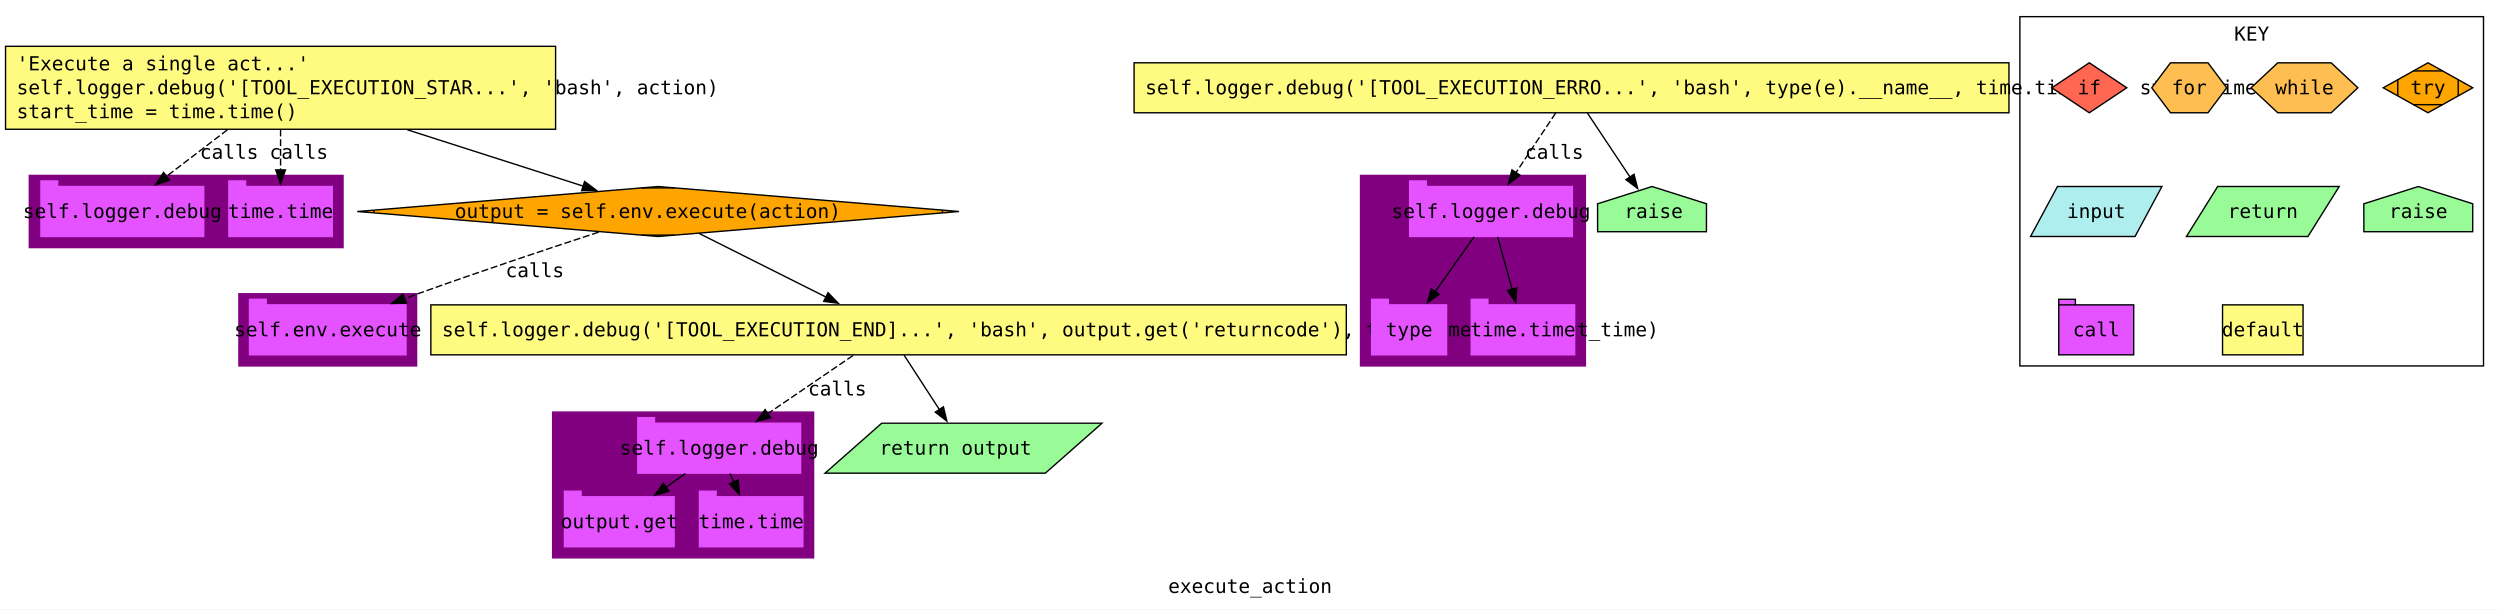
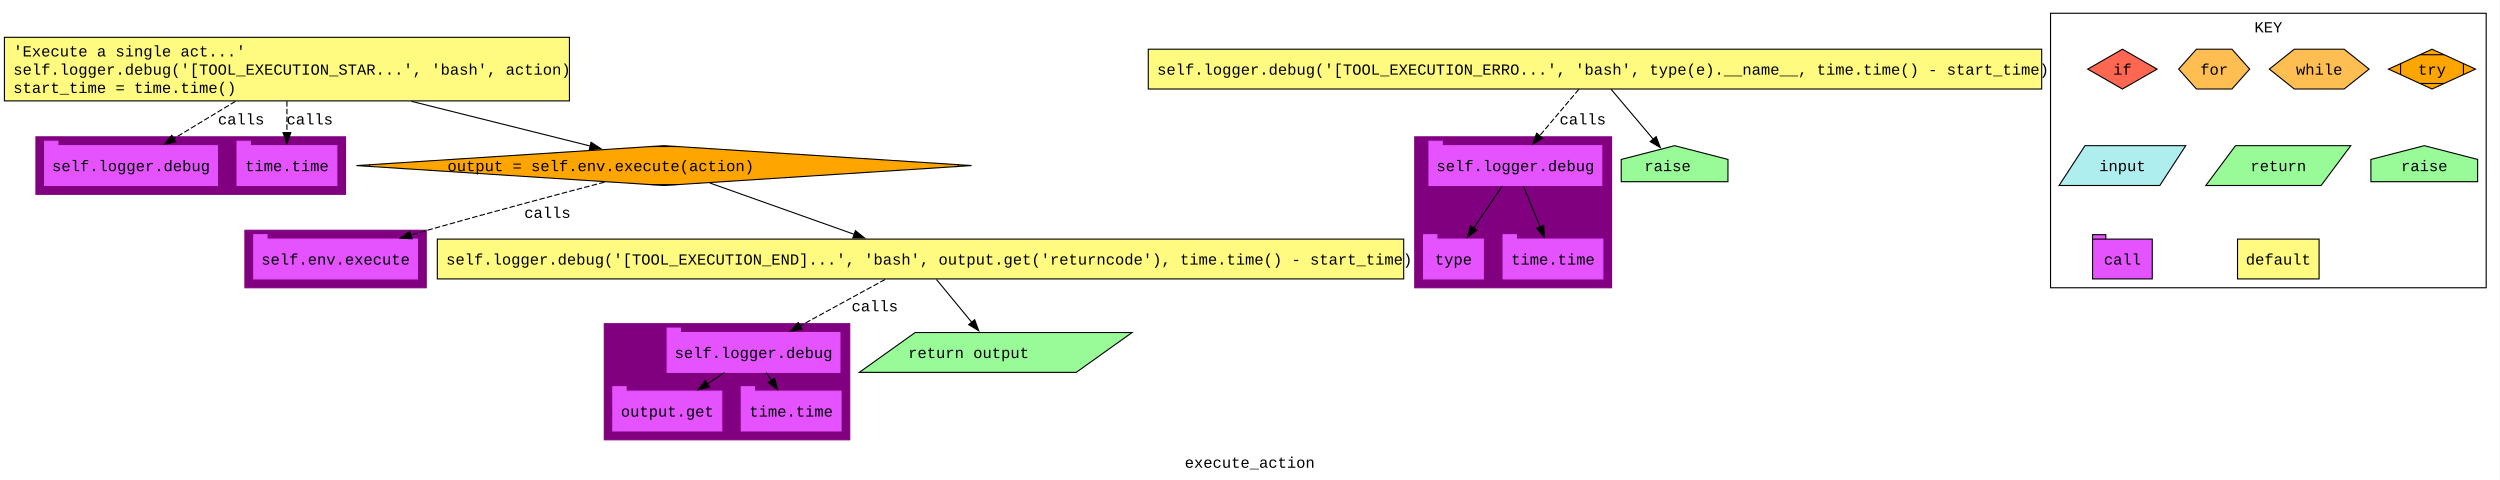
- <svg xmlns="http://www.w3.org/2000/svg" width="1801pt" height="439pt" viewBox="0.00 0.00 1801.00 439.00">
-   <g id="graph0" class="graph" transform="scale(1 1) rotate(0) translate(4 435.12)">
-     <polygon fill="white" stroke="none" points="-4,4 -4,-435.12 1797.12,-435.12 1797.12,4 -4,4" />
-     <text xml:space="preserve" text-anchor="middle" x="896.56" y="-7.95" font-family="DejaVu Sans Mono" font-size="14.00">execute_action</text>
+ <svg xmlns="http://www.w3.org/2000/svg" width="2261pt" height="434pt" viewBox="0.00 0.00 2261.00 434.00">
+   <g id="graph0" class="graph" transform="scale(1 1) rotate(0) translate(4 430.25)">
+     <polygon fill="white" stroke="none" points="-4,4 -4,-430.25 2256.5,-430.25 2256.5,4 -4,4" />
+     <text xml:space="preserve" text-anchor="middle" x="1126.25" y="-7.2" font-family="Courier New" font-size="14.00">execute_action</text>
    <g id="clust1" class="cluster">
-       <polygon fill="purple" stroke="purple" points="17.12,-256.75 17.12,-308.75 243.12,-308.75 243.12,-256.75 17.12,-256.75" />
+       <polygon fill="purple" stroke="purple" points="28.5,-254.5 28.5,-306.5 308.5,-306.5 308.5,-254.5 28.5,-254.5" />
    </g>
    <g id="clust2" class="cluster">
-       <polygon fill="purple" stroke="purple" points="976.12,-171.5 976.12,-308.75 1138.12,-308.75 1138.12,-171.5 976.12,-171.5" />
+       <polygon fill="purple" stroke="purple" points="1275.5,-170 1275.5,-306.5 1453.5,-306.5 1453.5,-170 1275.5,-170" />
    </g>
    <g id="clust3" class="cluster">
-       <polygon fill="purple" stroke="purple" points="168.12,-171.5 168.12,-223.5 296.12,-223.5 296.12,-171.5 168.12,-171.5" />
+       <polygon fill="purple" stroke="purple" points="217.5,-170 217.5,-222 381.5,-222 381.5,-170 217.5,-170" />
    </g>
    <g id="clust4" class="cluster">
-       <polygon fill="purple" stroke="purple" points="394.12,-33.25 394.12,-138.25 582.12,-138.25 582.12,-33.25 394.12,-33.25" />
+       <polygon fill="purple" stroke="purple" points="542.5,-32.5 542.5,-137.5 764.5,-137.5 764.5,-32.5 542.5,-32.5" />
    </g>
    <g id="clust5" class="cluster">
-       <polygon fill="none" stroke="black" points="1451.12,-171.5 1451.12,-423.12 1785.12,-423.12 1785.12,-171.5 1451.12,-171.5" />
-       <text xml:space="preserve" text-anchor="middle" x="1618.12" y="-405.82" font-family="DejaVu Sans Mono" font-size="14.00">KEY</text>
+       <polygon fill="none" stroke="black" points="1850.5,-170 1850.5,-418.25 2244.5,-418.25 2244.5,-170 1850.5,-170" />
+       <text xml:space="preserve" text-anchor="middle" x="2047.5" y="-400.95" font-family="Courier New" font-size="14.00">KEY</text>
    </g>
    <g id="node1" class="node">
-       <polygon fill="#fffb81" stroke="black" points="396.25,-401.75 0,-401.75 0,-342 396.25,-342 396.25,-401.75" />
-       <text xml:space="preserve" text-anchor="start" x="8" y="-384.45" font-family="DejaVu Sans Mono" font-size="14.00">'Execute a single act...'</text>
-       <text xml:space="preserve" text-anchor="start" x="8" y="-367.2" font-family="DejaVu Sans Mono" font-size="14.00">self.logger.debug('[TOOL_EXECUTION_STAR...', 'bash', action)</text>
-       <text xml:space="preserve" text-anchor="start" x="8" y="-349.95" font-family="DejaVu Sans Mono" font-size="14.00">start_time = time.time()</text>
+       <polygon fill="#fffb81" stroke="black" points="511,-396.5 0,-396.5 0,-339 511,-339 511,-396.5" />
+       <text xml:space="preserve" text-anchor="start" x="8" y="-379.2" font-family="Courier New" font-size="14.00">'Execute a single act...'</text>
+       <text xml:space="preserve" text-anchor="start" x="8" y="-362.7" font-family="Courier New" font-size="14.00">self.logger.debug('[TOOL_EXECUTION_STAR...', 'bash', action)</text>
+       <text xml:space="preserve" text-anchor="start" x="8" y="-346.2" font-family="Courier New" font-size="14.00">start_time = time.time()</text>
    </g>
    <g id="node2" class="node">
-       <polygon fill="#e552ff" stroke="#e552ff" points="142.75,-300.75 37.5,-300.75 37.5,-304.75 25.5,-304.75 25.5,-264.75 142.75,-264.75 142.75,-300.75" />
-       <polyline fill="none" stroke="#e552ff" points="25.5,-300.75 37.5,-300.75" />
-       <text xml:space="preserve" text-anchor="middle" x="84.12" y="-278.07" font-family="DejaVu Sans Mono" font-size="14.00">self.logger.debug</text>
+       <polygon fill="#e552ff" stroke="#e552ff" points="192.62,-298.5 48.38,-298.5 48.38,-302.5 36.38,-302.5 36.38,-262.5 192.62,-262.5 192.62,-298.5" />
+       <polyline fill="none" stroke="#e552ff" points="36.38,-298.5 48.38,-298.5" />
+       <text xml:space="preserve" text-anchor="middle" x="114.5" y="-275.45" font-family="Courier New" font-size="14.00">self.logger.debug</text>
    </g>
    <g id="edge1" class="edge">
-       <path fill="none" stroke="black" stroke-dasharray="5,2" d="M159.85,-341.62C145.55,-330.7 129.49,-318.42 115.85,-308" />
-       <polygon fill="black" stroke="black" points="118.12,-305.32 108.05,-302.03 113.87,-310.89 118.12,-305.32" />
-       <text xml:space="preserve" text-anchor="middle" x="161.08" y="-320.7" font-family="DejaVu Sans Mono" font-size="14.00">calls</text>
+       <path fill="none" stroke="black" stroke-dasharray="5,2" d="M208.94,-338.6C190.84,-327.65 170.34,-315.26 153.08,-304.83" />
+       <polygon fill="black" stroke="black" points="155,-301.9 144.63,-299.72 151.38,-307.89 155,-301.9" />
+       <text xml:space="preserve" text-anchor="middle" x="214.07" y="-317.7" font-family="Courier New" font-size="14.00">calls</text>
    </g>
    <g id="node3" class="node">
-       <polygon fill="#e552ff" stroke="#e552ff" points="235.38,-300.75 172.88,-300.75 172.88,-304.75 160.88,-304.75 160.88,-264.75 235.38,-264.75 235.38,-300.75" />
-       <polyline fill="none" stroke="#e552ff" points="160.88,-300.75 172.88,-300.75" />
-       <text xml:space="preserve" text-anchor="middle" x="198.12" y="-278.07" font-family="DejaVu Sans Mono" font-size="14.00">time.time</text>
+       <polygon fill="#e552ff" stroke="#e552ff" points="300.62,-298.5 222.38,-298.5 222.38,-302.5 210.38,-302.5 210.38,-262.5 300.62,-262.5 300.62,-298.5" />
+       <polyline fill="none" stroke="#e552ff" points="210.38,-298.5 222.38,-298.5" />
+       <text xml:space="preserve" text-anchor="middle" x="255.5" y="-275.45" font-family="Courier New" font-size="14.00">time.time</text>
    </g>
    <g id="edge2" class="edge">
-       <path fill="none" stroke="black" stroke-dasharray="5,2" d="M198.12,-341.86C198.12,-332.4 198.12,-321.89 198.12,-312.45" />
-       <polygon fill="black" stroke="black" points="201.63,-312.72 198.13,-302.72 194.63,-312.72 201.63,-312.72" />
-       <text xml:space="preserve" text-anchor="middle" x="211.25" y="-320.7" font-family="DejaVu Sans Mono" font-size="14.00">calls</text>
+       <path fill="none" stroke="black" stroke-dasharray="5,2" d="M255.5,-338.84C255.5,-329.65 255.5,-319.43 255.5,-310.19" />
+       <polygon fill="black" stroke="black" points="259,-310.29 255.5,-300.29 252,-310.29 259,-310.29" />
+       <text xml:space="preserve" text-anchor="middle" x="276.12" y="-317.7" font-family="Courier New" font-size="14.00">calls</text>
    </g>
    <g id="node4" class="node">
-       <polygon fill="orange" stroke="black" points="470.12,-300.75 253.36,-282.75 470.12,-264.75 686.89,-282.75 470.12,-300.75" />
-       <polyline fill="none" stroke="black" points="265.32,-283.74 265.32,-281.76" />
-       <polyline fill="none" stroke="black" points="458.17,-265.74 482.08,-265.74" />
-       <polyline fill="none" stroke="black" points="674.93,-281.76 674.93,-283.74" />
-       <polyline fill="none" stroke="black" points="482.08,-299.76 458.17,-299.76" />
-       <text xml:space="preserve" text-anchor="start" x="323.62" y="-278.07" font-family="DejaVu Sans Mono" font-size="14.00">output = self.env.execute(action)</text>
+       <polygon fill="orange" stroke="black" points="596.5,-298.5 318.32,-280.5 596.5,-262.5 874.68,-280.5 596.5,-298.5" />
+       <polyline fill="none" stroke="black" points="330.29,-281.27 330.29,-279.73" />
+       <polyline fill="none" stroke="black" points="584.53,-263.27 608.47,-263.27" />
+       <polyline fill="none" stroke="black" points="862.71,-279.73 862.71,-281.27" />
+       <polyline fill="none" stroke="black" points="608.47,-297.73 584.53,-297.73" />
+       <text xml:space="preserve" text-anchor="start" x="400.68" y="-275.45" font-family="Courier New" font-size="14.00">output = self.env.execute(action)</text>
    </g>
    <g id="edge13" class="edge">
-       <path fill="none" stroke="black" d="M289.45,-341.62C331.55,-328.14 380.08,-312.59 416.23,-301.01" />
-       <polygon fill="black" stroke="black" points="417.13,-304.4 425.59,-298.02 415,-297.73 417.13,-304.4" />
+       <path fill="none" stroke="black" d="M368.1,-338.6C421.69,-325.2 483.93,-309.64 529.9,-298.15" />
+       <polygon fill="black" stroke="black" points="530.6,-301.58 539.45,-295.76 528.9,-294.79 530.6,-301.58" />
    </g>
    <g id="node10" class="node">
-       <polygon fill="#e552ff" stroke="#e552ff" points="288.5,-215.5 187.75,-215.5 187.75,-219.5 175.75,-219.5 175.75,-179.5 288.5,-179.5 288.5,-215.5" />
-       <polyline fill="none" stroke="#e552ff" points="175.75,-215.5 187.75,-215.5" />
-       <text xml:space="preserve" text-anchor="middle" x="232.12" y="-192.82" font-family="DejaVu Sans Mono" font-size="14.00">self.env.execute</text>
+       <polygon fill="#e552ff" stroke="#e552ff" points="373.5,-214 237.5,-214 237.5,-218 225.5,-218 225.5,-178 373.5,-178 373.5,-214" />
+       <polyline fill="none" stroke="#e552ff" points="225.5,-214 237.5,-214" />
+       <text xml:space="preserve" text-anchor="middle" x="299.5" y="-190.95" font-family="Courier New" font-size="14.00">self.env.execute</text>
    </g>
    <g id="edge7" class="edge">
-       <path fill="none" stroke="black" stroke-dasharray="5,2" d="M427.29,-267.89C392.18,-256.39 341.25,-239.41 297.12,-223.5 293.93,-222.35 290.65,-221.15 287.35,-219.92" />
-       <polygon fill="black" stroke="black" points="288.8,-216.73 278.21,-216.5 286.34,-223.28 288.8,-216.73" />
-       <text xml:space="preserve" text-anchor="middle" x="381.28" y="-235.45" font-family="DejaVu Sans Mono" font-size="14.00">calls</text>
+       <path fill="none" stroke="black" stroke-dasharray="5,2" d="M542.73,-265.53C499.38,-254.15 436.89,-237.49 382.5,-222 377.65,-220.62 372.64,-219.17 367.61,-217.69" />
+       <polygon fill="black" stroke="black" points="368.62,-214.34 358.04,-214.87 366.64,-221.06 368.62,-214.34" />
+       <text xml:space="preserve" text-anchor="middle" x="491.12" y="-233.2" font-family="Courier New" font-size="14.00">calls</text>
    </g>
    <g id="node11" class="node">
-       <polygon fill="#fffb81" stroke="black" points="965.88,-215.5 306.38,-215.5 306.38,-179.5 965.88,-179.5 965.88,-215.5" />
-       <text xml:space="preserve" text-anchor="start" x="314.38" y="-192.82" font-family="DejaVu Sans Mono" font-size="14.00">self.logger.debug('[TOOL_EXECUTION_END]...', 'bash', output.get('returncode'), time.time() - start_time)</text>
+       <polygon fill="#fffb81" stroke="black" points="1265.5,-214 391.5,-214 391.5,-178 1265.5,-178 1265.5,-214" />
+       <text xml:space="preserve" text-anchor="start" x="399.5" y="-190.95" font-family="Courier New" font-size="14.00">self.logger.debug('[TOOL_EXECUTION_END]...', 'bash', output.get('returncode'), time.time() - start_time)</text>
    </g>
    <g id="edge12" class="edge">
-       <path fill="none" stroke="black" d="M499.8,-266.87C525.13,-254.16 561.96,-235.69 590.95,-221.15" />
-       <polygon fill="black" stroke="black" points="592.52,-224.28 599.89,-216.67 589.38,-218.03 592.52,-224.28" />
+       <path fill="none" stroke="black" d="M637.98,-264.75C674.35,-251.82 727.67,-232.86 768.66,-218.28" />
+       <polygon fill="black" stroke="black" points="769.66,-221.64 777.91,-214.99 767.31,-215.04 769.66,-221.64" />
    </g>
    <g id="node5" class="node">
-       <polygon fill="#fffb81" stroke="black" points="1443.25,-389.88 813,-389.88 813,-353.88 1443.25,-353.88 1443.25,-389.88" />
-       <text xml:space="preserve" text-anchor="start" x="821" y="-367.2" font-family="DejaVu Sans Mono" font-size="14.00">self.logger.debug('[TOOL_EXECUTION_ERRO...', 'bash', type(e).__name__, time.time() - start_time)</text>
+       <polygon fill="#fffb81" stroke="black" points="1842.5,-385.75 1034.5,-385.75 1034.5,-349.75 1842.5,-349.75 1842.5,-385.75" />
+       <text xml:space="preserve" text-anchor="start" x="1042.5" y="-362.7" font-family="Courier New" font-size="14.00">self.logger.debug('[TOOL_EXECUTION_ERRO...', 'bash', type(e).__name__, time.time() - start_time)</text>
    </g>
    <g id="node6" class="node">
-       <polygon fill="#e552ff" stroke="#e552ff" points="1128.75,-300.75 1023.5,-300.75 1023.5,-304.75 1011.5,-304.75 1011.5,-264.75 1128.75,-264.75 1128.75,-300.75" />
-       <polyline fill="none" stroke="#e552ff" points="1011.5,-300.75 1023.5,-300.75" />
-       <text xml:space="preserve" text-anchor="middle" x="1070.12" y="-278.07" font-family="DejaVu Sans Mono" font-size="14.00">self.logger.debug</text>
+       <polygon fill="#e552ff" stroke="#e552ff" points="1444.62,-298.5 1300.38,-298.5 1300.38,-302.5 1288.38,-302.5 1288.38,-262.5 1444.62,-262.5 1444.62,-298.5" />
+       <polyline fill="none" stroke="#e552ff" points="1288.38,-298.5 1300.38,-298.5" />
+       <text xml:space="preserve" text-anchor="middle" x="1366.5" y="-275.45" font-family="Courier New" font-size="14.00">self.logger.debug</text>
    </g>
    <g id="edge3" class="edge">
-       <path fill="none" stroke="black" stroke-dasharray="5,2" d="M1116.67,-353.66C1108.46,-341.33 1097.25,-324.49 1087.89,-310.43" />
-       <polygon fill="black" stroke="black" points="1091.05,-308.87 1082.6,-302.49 1085.23,-312.75 1091.05,-308.87" />
-       <text xml:space="preserve" text-anchor="middle" x="1115.72" y="-320.7" font-family="DejaVu Sans Mono" font-size="14.00">calls</text>
+       <path fill="none" stroke="black" stroke-dasharray="5,2" d="M1423.93,-349.5C1413.68,-337.37 1399.79,-320.92 1388.24,-307.24" />
+       <polygon fill="black" stroke="black" points="1391.15,-305.26 1382.03,-299.88 1385.8,-309.78 1391.15,-305.26" />
+       <text xml:space="preserve" text-anchor="middle" x="1427.44" y="-317.7" font-family="Courier New" font-size="14.00">calls</text>
    </g>
    <g id="node9" class="node">
-       <polygon fill="#98fb98" stroke="black" points="1225.36,-288.31 1186.12,-300.75 1146.89,-288.31 1146.93,-268.19 1225.32,-268.19 1225.36,-288.31" />
-       <text xml:space="preserve" text-anchor="start" x="1166.16" y="-278.07" font-family="DejaVu Sans Mono" font-size="14.00">raise</text>
+       <polygon fill="#98fb98" stroke="black" points="1558.79,-286.06 1510.5,-298.5 1462.21,-286.06 1462.25,-265.94 1558.75,-265.94 1558.79,-286.06" />
+       <text xml:space="preserve" text-anchor="start" x="1483.12" y="-275.45" font-family="Courier New" font-size="14.00">raise</text>
    </g>
    <g id="edge6" class="edge">
-       <path fill="none" stroke="black" d="M1139.58,-353.66C1148.38,-340.45 1160.63,-322.05 1170.35,-307.44" />
-       <polygon fill="black" stroke="black" points="1173.14,-309.57 1175.77,-299.31 1167.31,-305.69 1173.14,-309.57" />
+       <path fill="none" stroke="black" d="M1453.07,-349.5C1464.06,-336.49 1479.24,-318.52 1491.23,-304.32" />
+       <polygon fill="black" stroke="black" points="1493.82,-306.68 1497.6,-296.78 1488.47,-302.16 1493.82,-306.68" />
    </g>
    <g id="node7" class="node">
-       <polygon fill="#e552ff" stroke="#e552ff" points="1038.12,-215.5 996.12,-215.5 996.12,-219.5 984.12,-219.5 984.12,-179.5 1038.12,-179.5 1038.12,-215.5" />
-       <polyline fill="none" stroke="#e552ff" points="984.12,-215.5 996.12,-215.5" />
-       <text xml:space="preserve" text-anchor="middle" x="1011.12" y="-192.82" font-family="DejaVu Sans Mono" font-size="14.00">type</text>
+       <polygon fill="#e552ff" stroke="#e552ff" points="1337.5,-214 1295.5,-214 1295.5,-218 1283.5,-218 1283.5,-178 1337.5,-178 1337.5,-214" />
+       <polyline fill="none" stroke="#e552ff" points="1283.5,-214 1295.5,-214" />
+       <text xml:space="preserve" text-anchor="middle" x="1310.5" y="-190.95" font-family="Courier New" font-size="14.00">type</text>
    </g>
    <g id="edge4" class="edge">
-       <path fill="none" stroke="black" d="M1057.9,-264.5C1049.83,-253.11 1039.1,-237.97 1029.95,-225.06" />
-       <polygon fill="black" stroke="black" points="1032.85,-223.1 1024.21,-216.96 1027.14,-227.14 1032.85,-223.1" />
+       <path fill="none" stroke="black" d="M1354.62,-262C1347.13,-250.96 1337.29,-236.46 1328.8,-223.96" />
+       <polygon fill="black" stroke="black" points="1331.72,-222.03 1323.21,-215.72 1325.93,-225.96 1331.72,-222.03" />
    </g>
    <g id="node8" class="node">
-       <polygon fill="#e552ff" stroke="#e552ff" points="1130.38,-215.5 1067.88,-215.5 1067.88,-219.5 1055.88,-219.5 1055.88,-179.5 1130.38,-179.5 1130.38,-215.5" />
-       <polyline fill="none" stroke="#e552ff" points="1055.88,-215.5 1067.88,-215.5" />
-       <text xml:space="preserve" text-anchor="middle" x="1093.12" y="-192.82" font-family="DejaVu Sans Mono" font-size="14.00">time.time</text>
+       <polygon fill="#e552ff" stroke="#e552ff" points="1445.62,-214 1367.38,-214 1367.38,-218 1355.38,-218 1355.38,-178 1445.62,-178 1445.62,-214" />
+       <polyline fill="none" stroke="#e552ff" points="1355.38,-214 1367.38,-214" />
+       <text xml:space="preserve" text-anchor="middle" x="1400.5" y="-190.95" font-family="Courier New" font-size="14.00">time.time</text>
    </g>
    <g id="edge5" class="edge">
-       <path fill="none" stroke="black" d="M1074.89,-264.5C1077.91,-253.56 1081.89,-239.15 1085.36,-226.59" />
-       <polygon fill="black" stroke="black" points="1088.67,-227.76 1087.96,-217.19 1081.93,-225.89 1088.67,-227.76" />
+       <path fill="none" stroke="black" d="M1373.71,-262C1378.13,-251.28 1383.88,-237.32 1388.93,-225.08" />
+       <polygon fill="black" stroke="black" points="1392.15,-226.45 1392.72,-215.87 1385.68,-223.78 1392.15,-226.45" />
    </g>
    <g id="node12" class="node">
-       <polygon fill="#e552ff" stroke="#e552ff" points="572.75,-130.25 467.5,-130.25 467.5,-134.25 455.5,-134.25 455.5,-94.25 572.75,-94.25 572.75,-130.25" />
-       <polyline fill="none" stroke="#e552ff" points="455.5,-130.25 467.5,-130.25" />
-       <text xml:space="preserve" text-anchor="middle" x="514.12" y="-107.58" font-family="DejaVu Sans Mono" font-size="14.00">self.logger.debug</text>
+       <polygon fill="#e552ff" stroke="#e552ff" points="755.62,-129.5 611.38,-129.5 611.38,-133.5 599.38,-133.5 599.38,-93.5 755.62,-93.5 755.62,-129.5" />
+       <polyline fill="none" stroke="#e552ff" points="599.38,-129.5 611.38,-129.5" />
+       <text xml:space="preserve" text-anchor="middle" x="677.5" y="-106.45" font-family="Courier New" font-size="14.00">self.logger.debug</text>
    </g>
    <g id="edge8" class="edge">
-       <path fill="none" stroke="black" stroke-dasharray="5,2" d="M610.55,-179.05C592.74,-166.89 568.76,-150.53 549.17,-137.16" />
-       <polygon fill="black" stroke="black" points="551.15,-134.28 540.92,-131.53 547.2,-140.06 551.15,-134.28" />
-       <text xml:space="preserve" text-anchor="middle" x="599.18" y="-150.2" font-family="DejaVu Sans Mono" font-size="14.00">calls</text>
+       <path fill="none" stroke="black" stroke-dasharray="5,2" d="M796.48,-177.5C774.05,-165.25 743.87,-148.76 719.52,-135.46" />
+       <polygon fill="black" stroke="black" points="721.26,-132.42 710.81,-130.7 717.9,-138.56 721.26,-132.42" />
+       <text xml:space="preserve" text-anchor="middle" x="787.15" y="-148.7" font-family="Courier New" font-size="14.00">calls</text>
    </g>
    <g id="node15" class="node">
-       <polygon fill="#98fb98" stroke="black" points="789.89,-130.25 631.19,-130.25 590.36,-94.25 749.06,-94.25 789.89,-130.25" />
-       <text xml:space="preserve" text-anchor="start" x="629.54" y="-107.58" font-family="DejaVu Sans Mono" font-size="14.00">return output</text>
+       <polygon fill="#98fb98" stroke="black" points="1019.82,-129.5 823.65,-129.5 773.18,-93.5 969.35,-93.5 1019.82,-129.5" />
+       <text xml:space="preserve" text-anchor="start" x="817.35" y="-106.45" font-family="Courier New" font-size="14.00">return output</text>
    </g>
    <g id="edge11" class="edge">
-       <path fill="none" stroke="black" d="M647.31,-179.25C654.7,-167.86 664.52,-152.72 672.89,-139.81" />
-       <polygon fill="black" stroke="black" points="675.62,-142.04 678.13,-131.75 669.75,-138.23 675.62,-142.04" />
+       <path fill="none" stroke="black" d="M842.92,-177.5C852.21,-166.24 864.45,-151.39 874.89,-138.72" />
+       <polygon fill="black" stroke="black" points="877.48,-141.08 881.14,-131.14 872.08,-136.63 877.48,-141.08" />
    </g>
    <g id="node13" class="node">
-       <polygon fill="#e552ff" stroke="#e552ff" points="481.62,-77.25 414.62,-77.25 414.62,-81.25 402.62,-81.25 402.62,-41.25 481.62,-41.25 481.62,-77.25" />
-       <polyline fill="none" stroke="#e552ff" points="402.62,-77.25 414.62,-77.25" />
-       <text xml:space="preserve" text-anchor="middle" x="442.12" y="-54.58" font-family="DejaVu Sans Mono" font-size="14.00">output.get</text>
+       <polygon fill="#e552ff" stroke="#e552ff" points="648.75,-76.5 562.25,-76.5 562.25,-80.5 550.25,-80.5 550.25,-40.5 648.75,-40.5 648.75,-76.5" />
+       <polyline fill="none" stroke="#e552ff" points="550.25,-76.5 562.25,-76.5" />
+       <text xml:space="preserve" text-anchor="middle" x="599.5" y="-53.45" font-family="Courier New" font-size="14.00">output.get</text>
    </g>
    <g id="edge9" class="edge">
-       <path fill="none" stroke="black" d="M489.75,-93.98C485.17,-90.74 480.32,-87.3 475.53,-83.91" />
-       <polygon fill="black" stroke="black" points="477.89,-81.3 467.71,-78.37 473.85,-87.01 477.89,-81.3" />
+       <path fill="none" stroke="black" d="M651.09,-93.23C646.07,-89.95 640.73,-86.46 635.46,-83.01" />
+       <polygon fill="black" stroke="black" points="637.7,-80.29 627.41,-77.75 633.87,-86.15 637.7,-80.29" />
    </g>
    <g id="node14" class="node">
-       <polygon fill="#e552ff" stroke="#e552ff" points="574.38,-77.25 511.88,-77.25 511.88,-81.25 499.88,-81.25 499.88,-41.25 574.38,-41.25 574.38,-77.25" />
-       <polyline fill="none" stroke="#e552ff" points="499.88,-77.25 511.88,-77.25" />
-       <text xml:space="preserve" text-anchor="middle" x="537.12" y="-54.58" font-family="DejaVu Sans Mono" font-size="14.00">time.time</text>
+       <polygon fill="#e552ff" stroke="#e552ff" points="756.62,-76.5 678.38,-76.5 678.38,-80.5 666.38,-80.5 666.38,-40.5 756.62,-40.5 756.62,-76.5" />
+       <polyline fill="none" stroke="#e552ff" points="666.38,-76.5 678.38,-76.5" />
+       <text xml:space="preserve" text-anchor="middle" x="711.5" y="-53.45" font-family="Courier New" font-size="14.00">time.time</text>
    </g>
    <g id="edge10" class="edge">
-       <path fill="none" stroke="black" d="M521.91,-93.98C522.81,-91.99 523.74,-89.92 524.69,-87.83" />
-       <polygon fill="black" stroke="black" points="527.8,-89.43 528.72,-78.88 521.42,-86.56 527.8,-89.43" />
+       <path fill="none" stroke="black" d="M689.01,-93.23C690.51,-90.99 692.07,-88.65 693.63,-86.3" />
+       <polygon fill="black" stroke="black" points="696.53,-88.27 699.16,-78.01 690.7,-84.39 696.53,-88.27" />
    </g>
    <g id="node16" class="node">
-       <polygon fill="#afeeee" stroke="black" points="1553.44,-300.75 1478.17,-300.75 1458.81,-264.75 1534.08,-264.75 1553.44,-300.75" />
-       <text xml:space="preserve" text-anchor="middle" x="1506.12" y="-278.07" font-family="DejaVu Sans Mono" font-size="14.00">input</text>
+       <polygon fill="#afeeee" stroke="black" points="1972.78,-298.5 1881.66,-298.5 1858.22,-262.5 1949.34,-262.5 1972.78,-298.5" />
+       <text xml:space="preserve" text-anchor="middle" x="1915.5" y="-275.45" font-family="Courier New" font-size="14.00">input</text>
    </g>
    <g id="node21" class="node">
-       <polygon fill="#e552ff" stroke="black" points="1533.12,-215.5 1491.12,-215.5 1491.12,-219.5 1479.12,-219.5 1479.12,-179.5 1533.12,-179.5 1533.12,-215.5" />
-       <polyline fill="none" stroke="black" points="1479.12,-215.5 1491.12,-215.5" />
-       <text xml:space="preserve" text-anchor="middle" x="1506.12" y="-192.82" font-family="DejaVu Sans Mono" font-size="14.00">call</text>
+       <polygon fill="#e552ff" stroke="black" points="1942.5,-214 1900.5,-214 1900.5,-218 1888.5,-218 1888.5,-178 1942.5,-178 1942.5,-214" />
+       <polyline fill="none" stroke="black" points="1888.5,-214 1900.5,-214" />
+       <text xml:space="preserve" text-anchor="middle" x="1915.5" y="-190.95" font-family="Courier New" font-size="14.00">call</text>
    </g>
    <g id="node17" class="node">
-       <polygon fill="#fffb81" stroke="black" points="1655.12,-215.5 1597.12,-215.5 1597.12,-179.5 1655.12,-179.5 1655.12,-215.5" />
-       <text xml:space="preserve" text-anchor="middle" x="1626.12" y="-192.82" font-family="DejaVu Sans Mono" font-size="14.00">default</text>
+       <polygon fill="#fffb81" stroke="black" points="2093.38,-214 2019.62,-214 2019.62,-178 2093.38,-178 2093.38,-214" />
+       <text xml:space="preserve" text-anchor="middle" x="2056.5" y="-190.95" font-family="Courier New" font-size="14.00">default</text>
    </g>
    <g id="node18" class="node">
-       <polygon fill="#ff6752" stroke="black" points="1501.12,-389.88 1474.12,-371.88 1501.12,-353.88 1528.12,-371.88 1501.12,-389.88" />
-       <text xml:space="preserve" text-anchor="middle" x="1501.12" y="-367.2" font-family="DejaVu Sans Mono" font-size="14.00">if</text>
+       <polygon fill="#ff6752" stroke="black" points="1915.5,-385.75 1884.14,-367.75 1915.5,-349.75 1946.86,-367.75 1915.5,-385.75" />
+       <text xml:space="preserve" text-anchor="middle" x="1915.5" y="-362.7" font-family="Courier New" font-size="14.00">if</text>
    </g>
    <g id="node19" class="node">
-       <polygon fill="#ffbe52" stroke="black" points="1600.12,-371.88 1586.62,-389.87 1559.62,-389.87 1546.12,-371.88 1559.62,-353.88 1586.62,-353.88 1600.12,-371.88" />
-       <text xml:space="preserve" text-anchor="middle" x="1573.12" y="-367.2" font-family="DejaVu Sans Mono" font-size="14.00">for</text>
+       <polygon fill="#ffbe52" stroke="black" points="2030.61,-367.75 2014.56,-385.75 1982.44,-385.75 1966.39,-367.75 1982.44,-349.75 2014.56,-349.75 2030.61,-367.75" />
+       <text xml:space="preserve" text-anchor="middle" x="1998.5" y="-362.7" font-family="Courier New" font-size="14.00">for</text>
    </g>
    <g id="node22" class="node">
-       <polygon fill="#98fb98" stroke="black" points="1681.15,-300.75 1593.62,-300.75 1571.1,-264.75 1658.63,-264.75 1681.15,-300.75" />
-       <text xml:space="preserve" text-anchor="middle" x="1626.12" y="-278.07" font-family="DejaVu Sans Mono" font-size="14.00">return</text>
+       <polygon fill="#98fb98" stroke="black" points="2122.04,-298.5 2017.78,-298.5 1990.96,-262.5 2095.22,-262.5 2122.04,-298.5" />
+       <text xml:space="preserve" text-anchor="middle" x="2056.5" y="-275.45" font-family="Courier New" font-size="14.00">return</text>
    </g>
    <g id="node20" class="node">
-       <polygon fill="#ffbe52" stroke="black" points="1694.6,-371.88 1675.36,-389.87 1636.89,-389.87 1617.65,-371.88 1636.89,-353.88 1675.36,-353.88 1694.6,-371.88" />
-       <text xml:space="preserve" text-anchor="middle" x="1656.12" y="-367.2" font-family="DejaVu Sans Mono" font-size="14.00">while</text>
+       <polygon fill="#ffbe52" stroke="black" points="2138.61,-367.75 2116.06,-385.75 2070.94,-385.75 2048.39,-367.75 2070.94,-349.75 2116.06,-349.75 2138.61,-367.75" />
+       <text xml:space="preserve" text-anchor="middle" x="2093.5" y="-362.7" font-family="Courier New" font-size="14.00">while</text>
    </g>
    <g id="node23" class="node">
-       <polygon fill="orange" stroke="black" points="1745.12,-389.88 1712.88,-371.88 1745.12,-353.88 1777.37,-371.88 1745.12,-389.88" />
-       <polyline fill="none" stroke="black" points="1723.36,-377.72 1723.36,-366.03" />
-       <polyline fill="none" stroke="black" points="1734.65,-359.72 1755.6,-359.72" />
-       <polyline fill="none" stroke="black" points="1766.89,-366.03 1766.89,-377.72" />
-       <polyline fill="none" stroke="black" points="1755.6,-384.03 1734.65,-384.03" />
-       <text xml:space="preserve" text-anchor="middle" x="1745.12" y="-367.2" font-family="DejaVu Sans Mono" font-size="14.00">try</text>
+       <polygon fill="orange" stroke="black" points="2195.5,-385.75 2156.17,-367.75 2195.5,-349.75 2234.83,-367.75 2195.5,-385.75" />
+       <polyline fill="none" stroke="black" points="2167.08,-372.74 2167.08,-362.76" />
+       <polyline fill="none" stroke="black" points="2184.59,-354.74 2206.41,-354.74" />
+       <polyline fill="none" stroke="black" points="2223.92,-362.76 2223.92,-372.74" />
+       <polyline fill="none" stroke="black" points="2206.41,-380.76 2184.59,-380.76" />
+       <text xml:space="preserve" text-anchor="middle" x="2195.5" y="-362.7" font-family="Courier New" font-size="14.00">try</text>
    </g>
    <g id="node24" class="node">
-       <polygon fill="#98fb98" stroke="black" points="1777.36,-288.31 1738.12,-300.75 1698.89,-288.31 1698.93,-268.19 1777.32,-268.19 1777.36,-288.31" />
-       <text xml:space="preserve" text-anchor="middle" x="1738.12" y="-278.07" font-family="DejaVu Sans Mono" font-size="14.00">raise</text>
+       <polygon fill="#98fb98" stroke="black" points="2236.79,-286.06 2188.5,-298.5 2140.21,-286.06 2140.25,-265.94 2236.75,-265.94 2236.79,-286.06" />
+       <text xml:space="preserve" text-anchor="middle" x="2188.5" y="-275.45" font-family="Courier New" font-size="14.00">raise</text>
    </g>
  </g>
</svg>
